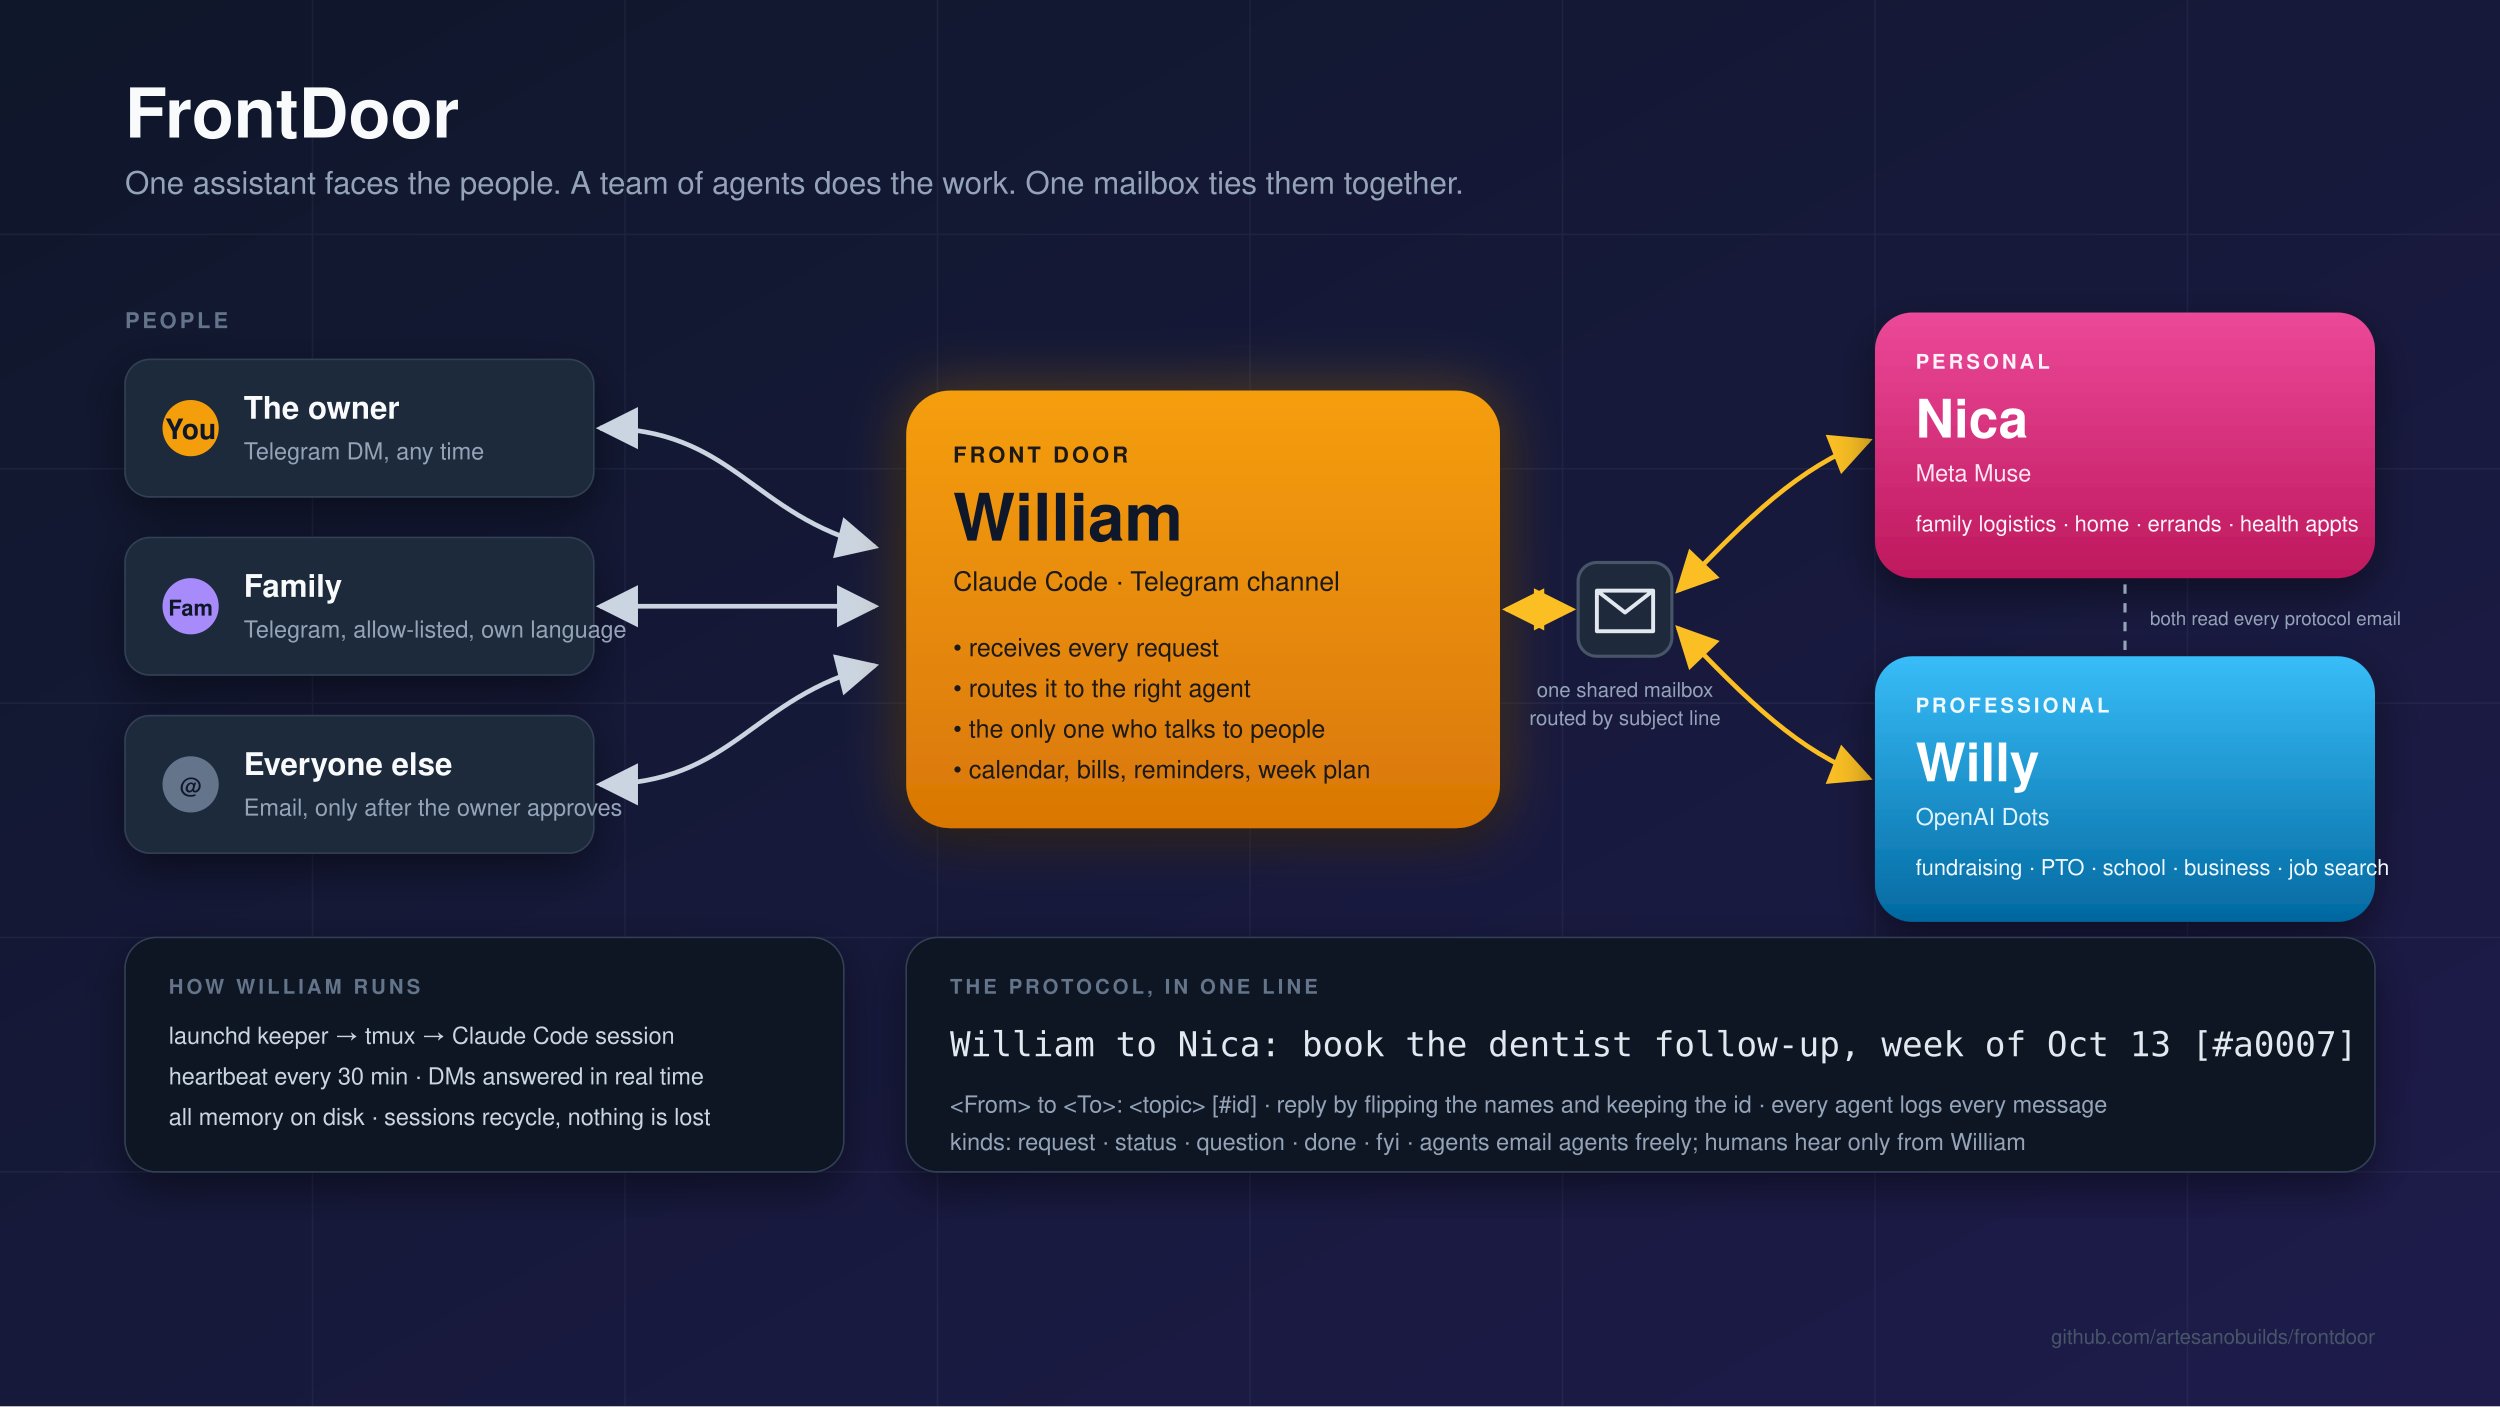
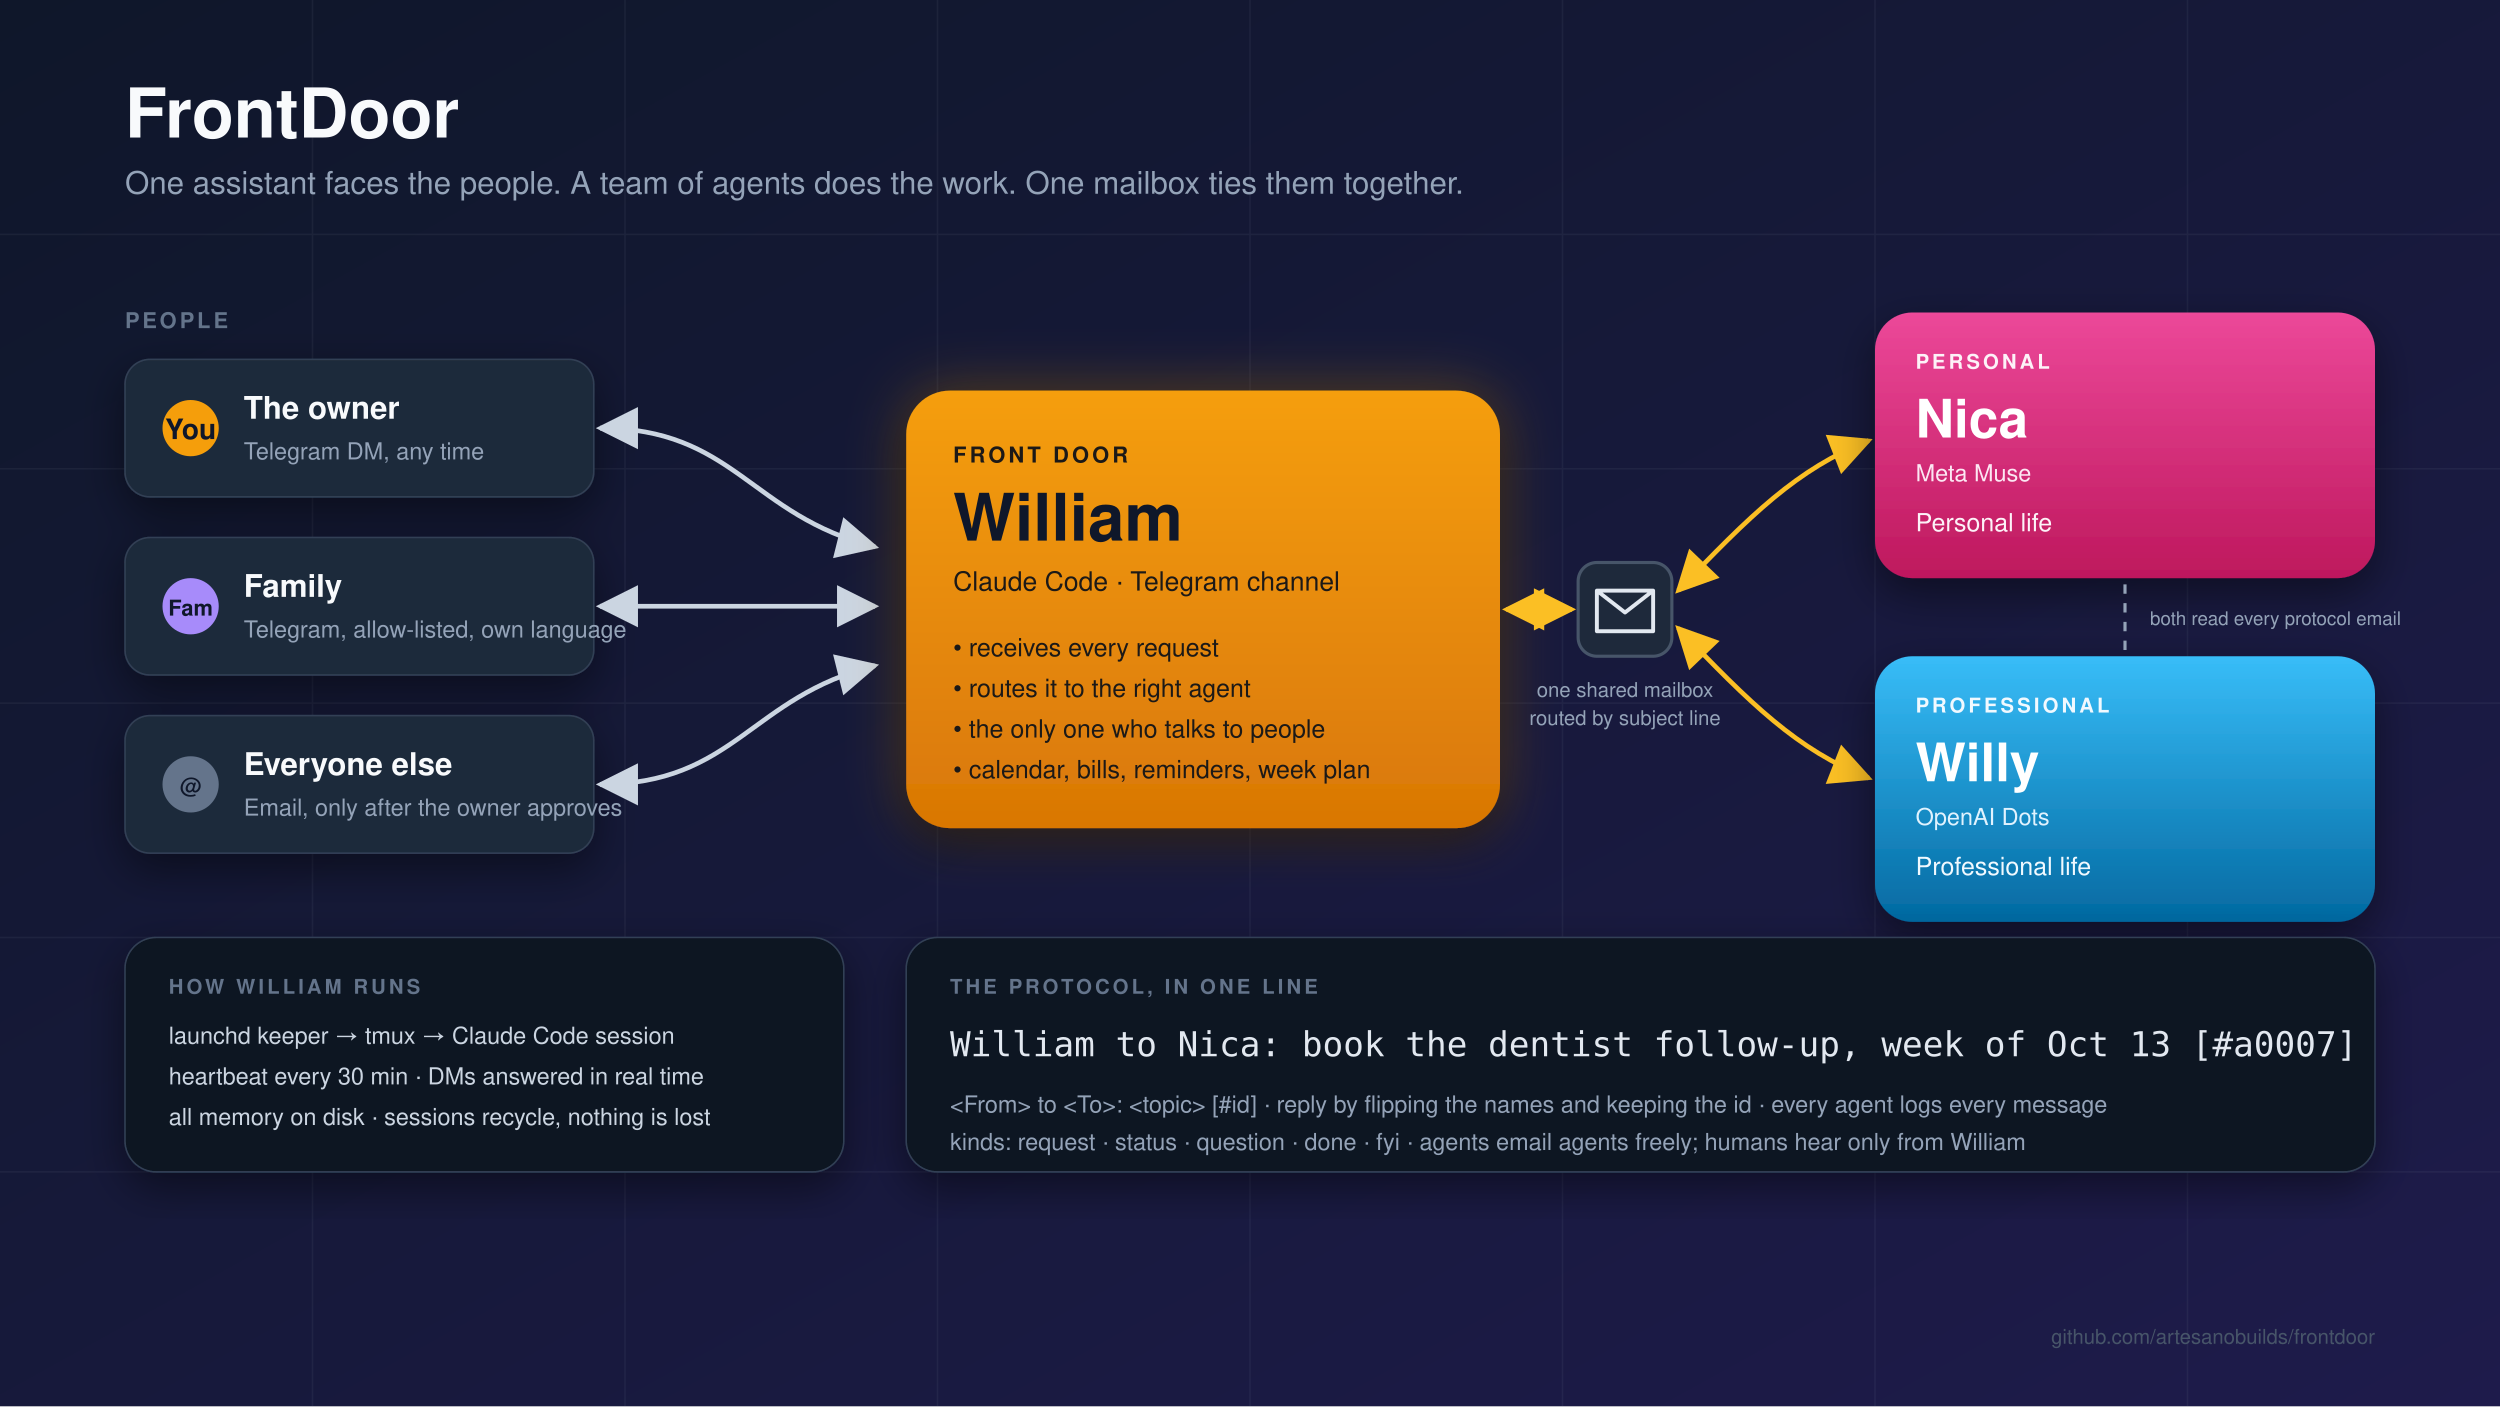
<svg xmlns="http://www.w3.org/2000/svg" width="1600" height="900" viewBox="0 0 1600 900" font-family="Helvetica Neue, Helvetica, Arial, sans-serif">
  <defs>
    <linearGradient id="bg" x1="0" y1="0" x2="1" y2="1">
      <stop offset="0" stop-color="#0f172a" />
      <stop offset="1" stop-color="#1e1b4b" />
    </linearGradient>
    <linearGradient id="wcard" x1="0" y1="0" x2="0" y2="1">
      <stop offset="0" stop-color="#f59e0b" />
      <stop offset="1" stop-color="#d97706" />
    </linearGradient>
    <linearGradient id="ncard" x1="0" y1="0" x2="0" y2="1">
      <stop offset="0" stop-color="#ec4899" />
      <stop offset="1" stop-color="#be185d" />
    </linearGradient>
    <linearGradient id="ycard" x1="0" y1="0" x2="0" y2="1">
      <stop offset="0" stop-color="#38bdf8" />
      <stop offset="1" stop-color="#0369a1" />
    </linearGradient>
    <filter id="shadow" x="-20%" y="-20%" width="140%" height="140%">
      <feDropShadow dx="0" dy="10" stdDeviation="14" flood-color="#000" flood-opacity="0.45" />
    </filter>
    <filter id="glow" x="-50%" y="-50%" width="200%" height="200%">
      <feGaussianBlur stdDeviation="18" result="b" />
      <feMerge>
        <feMergeNode in="b" />
        <feMergeNode in="SourceGraphic" />
      </feMerge>
    </filter>
    <marker id="arrow" viewBox="0 0 10 10" refX="9" refY="5" markerWidth="9" markerHeight="9" orient="auto-start-reverse">
      <path d="M0,0 L10,5 L0,10 z" fill="#cbd5e1" />
    </marker>
    <marker id="arrowAmber" viewBox="0 0 10 10" refX="9" refY="5" markerWidth="9" markerHeight="9" orient="auto-start-reverse">
      <path d="M0,0 L10,5 L0,10 z" fill="#fbbf24" />
    </marker>
  </defs>
  <rect width="1600" height="900" fill="url(#bg)" />
  <g opacity="0.08" stroke="#94a3b8" stroke-width="1">
    <path d="M0 150 H1600 M0 300 H1600 M0 450 H1600 M0 600 H1600 M0 750 H1600" />
    <path d="M200 0 V900 M400 0 V900 M600 0 V900 M800 0 V900 M1000 0 V900 M1200 0 V900 M1400 0 V900" />
  </g>
  <text x="80" y="88" fill="#f8fafc" font-size="44" font-weight="700">FrontDoor</text>
  <text x="80" y="124" fill="#94a3b8" font-size="20">One assistant faces the people. A team of agents does the work. One mailbox ties them together.</text>
  <text x="80" y="210" fill="#64748b" font-size="14" font-weight="700" letter-spacing="2">PEOPLE</text>
  <g filter="url(#shadow)">
    <rect x="80" y="230" width="300" height="88" rx="16" fill="#1e293b" stroke="#334155" />
    <rect x="80" y="344" width="300" height="88" rx="16" fill="#1e293b" stroke="#334155" />
    <rect x="80" y="458" width="300" height="88" rx="16" fill="#1e293b" stroke="#334155" />
  </g>
  <circle cx="122" cy="274" r="18" fill="#f59e0b" />
  <text x="122" y="281" text-anchor="middle" fill="#0f172a" font-size="18" font-weight="700">You</text>
  <text x="156" y="268" fill="#f8fafc" font-size="20" font-weight="600">The owner</text>
  <text x="156" y="294" fill="#94a3b8" font-size="15">Telegram DM, any time</text>
  <circle cx="122" cy="388" r="18" fill="#a78bfa" />
  <text x="122" y="394" text-anchor="middle" fill="#0f172a" font-size="14" font-weight="700">Fam</text>
  <text x="156" y="382" fill="#f8fafc" font-size="20" font-weight="600">Family</text>
  <text x="156" y="408" fill="#94a3b8" font-size="15">Telegram, allow-listed, own language</text>
  <circle cx="122" cy="502" r="18" fill="#64748b" />
  <text x="122" y="508" text-anchor="middle" fill="#0f172a" font-size="14" font-weight="700">@</text>
  <text x="156" y="496" fill="#f8fafc" font-size="20" font-weight="600">Everyone else</text>
  <text x="156" y="522" fill="#94a3b8" font-size="15">Email, only after the owner approves</text>
  <g stroke="#cbd5e1" stroke-width="3" fill="none" marker-end="url(#arrow)" marker-start="url(#arrow)">
    <path d="M384 274 C 470 274, 480 330, 560 350" />
    <path d="M384 388 L 560 388" />
    <path d="M384 502 C 470 502, 480 446, 560 426" />
  </g>
  <g filter="url(#glow)" opacity="0.35">
    <rect x="580" y="250" width="380" height="280" rx="28" fill="#f59e0b" />
  </g>
  <g filter="url(#shadow)">
    <rect x="580" y="250" width="380" height="280" rx="28" fill="url(#wcard)" />
  </g>
  <text x="610" y="296" fill="#1c1917" font-size="14" font-weight="700" letter-spacing="2">FRONT DOOR</text>
  <text x="610" y="346" fill="#0f172a" font-size="42" font-weight="800">William</text>
  <text x="610" y="378" fill="#1c1917" font-size="17">Claude Code · Telegram channel</text>
  <g fill="#1c1917" font-size="16">
    <text x="610" y="420">• receives every request</text>
    <text x="610" y="446">• routes it to the right agent</text>
    <text x="610" y="472">• the only one who talks to people</text>
    <text x="610" y="498">• calendar, bills, reminders, week plan</text>
  </g>
  <rect x="1010" y="360" width="60" height="60" rx="12" fill="#1e293b" stroke="#475569" stroke-width="2" />
  <path d="M1022 378 h36 v26 h-36 z M1022 378 l18 14 l18 -14" fill="none" stroke="#e2e8f0" stroke-width="2.5" stroke-linejoin="round" />
  <text x="1040" y="446" text-anchor="middle" fill="#94a3b8" font-size="13">one shared mailbox</text>
  <text x="1040" y="464" text-anchor="middle" fill="#94a3b8" font-size="13">routed by subject line</text>
  <g stroke="#fbbf24" stroke-width="3" fill="none" marker-end="url(#arrowAmber)" marker-start="url(#arrowAmber)">
    <path d="M964 390 L 1006 390" />
    <path d="M1074 378 C 1120 330, 1150 300, 1196 282" />
    <path d="M1074 402 C 1120 450, 1150 480, 1196 498" />
  </g>
  <g filter="url(#shadow)">
    <rect x="1200" y="200" width="320" height="170" rx="24" fill="url(#ncard)" />
  </g>
  <text x="1226" y="236" fill="#fdf2f8" font-size="13" font-weight="700" letter-spacing="2">PERSONAL</text>
  <text x="1226" y="280" fill="#ffffff" font-size="34" font-weight="800">Nica</text>
  <text x="1226" y="308" fill="#fce7f3" font-size="15">Meta Muse</text>
-   <text x="1226" y="340" fill="#fdf2f8" font-size="14">family logistics · home · errands · health appts</text>
+   <text x="1226" y="340" fill="#fdf2f8" font-size="16">Personal life</text>
  <g filter="url(#shadow)">
    <rect x="1200" y="420" width="320" height="170" rx="24" fill="url(#ycard)" />
  </g>
  <text x="1226" y="456" fill="#f0f9ff" font-size="13" font-weight="700" letter-spacing="2">PROFESSIONAL</text>
  <text x="1226" y="500" fill="#ffffff" font-size="34" font-weight="800">Willy</text>
  <text x="1226" y="528" fill="#e0f2fe" font-size="15">OpenAI Dots</text>
-   <text x="1226" y="560" fill="#f0f9ff" font-size="14">fundraising · PTO · school · business · job search</text>
+   <text x="1226" y="560" fill="#f0f9ff" font-size="16">Professional life</text>
  <path d="M1360 374 L 1360 416" stroke="#94a3b8" stroke-width="2" stroke-dasharray="6 6" />
  <text x="1376" y="400" fill="#94a3b8" font-size="12">both read every protocol email</text>
  <g filter="url(#shadow)">
    <rect x="580" y="600" width="940" height="150" rx="20" fill="#0b1220" stroke="#334155" />
  </g>
  <text x="608" y="636" fill="#64748b" font-size="13" font-weight="700" letter-spacing="2">THE PROTOCOL, IN ONE LINE</text>
  <text x="608" y="676" fill="#e2e8f0" font-size="22" font-family="SF Mono, Menlo, Consolas, monospace">William to Nica: book the dentist follow-up, week of Oct 13 [#a0007]</text>
  <text x="608" y="712" fill="#94a3b8" font-size="15">&lt;From&gt; to &lt;To&gt;: &lt;topic&gt; [#id]  ·  reply by flipping the names and keeping the id  ·  every agent logs every message</text>
  <text x="608" y="736" fill="#94a3b8" font-size="15">kinds: request · status · question · done · fyi  ·  agents email agents freely; humans hear only from William</text>
  <g filter="url(#shadow)">
    <rect x="80" y="600" width="460" height="150" rx="20" fill="#0b1220" stroke="#334155" />
  </g>
  <text x="108" y="636" fill="#64748b" font-size="13" font-weight="700" letter-spacing="2">HOW WILLIAM RUNS</text>
  <g fill="#cbd5e1" font-size="15">
    <text x="108" y="668">launchd keeper → tmux → Claude Code session</text>
    <text x="108" y="694">heartbeat every 30 min · DMs answered in real time</text>
    <text x="108" y="720">all memory on disk · sessions recycle, nothing is lost</text>
  </g>
  <text x="1520" y="860" text-anchor="end" fill="#475569" font-size="13">github.com/artesanobuilds/frontdoor</text>
</svg>
